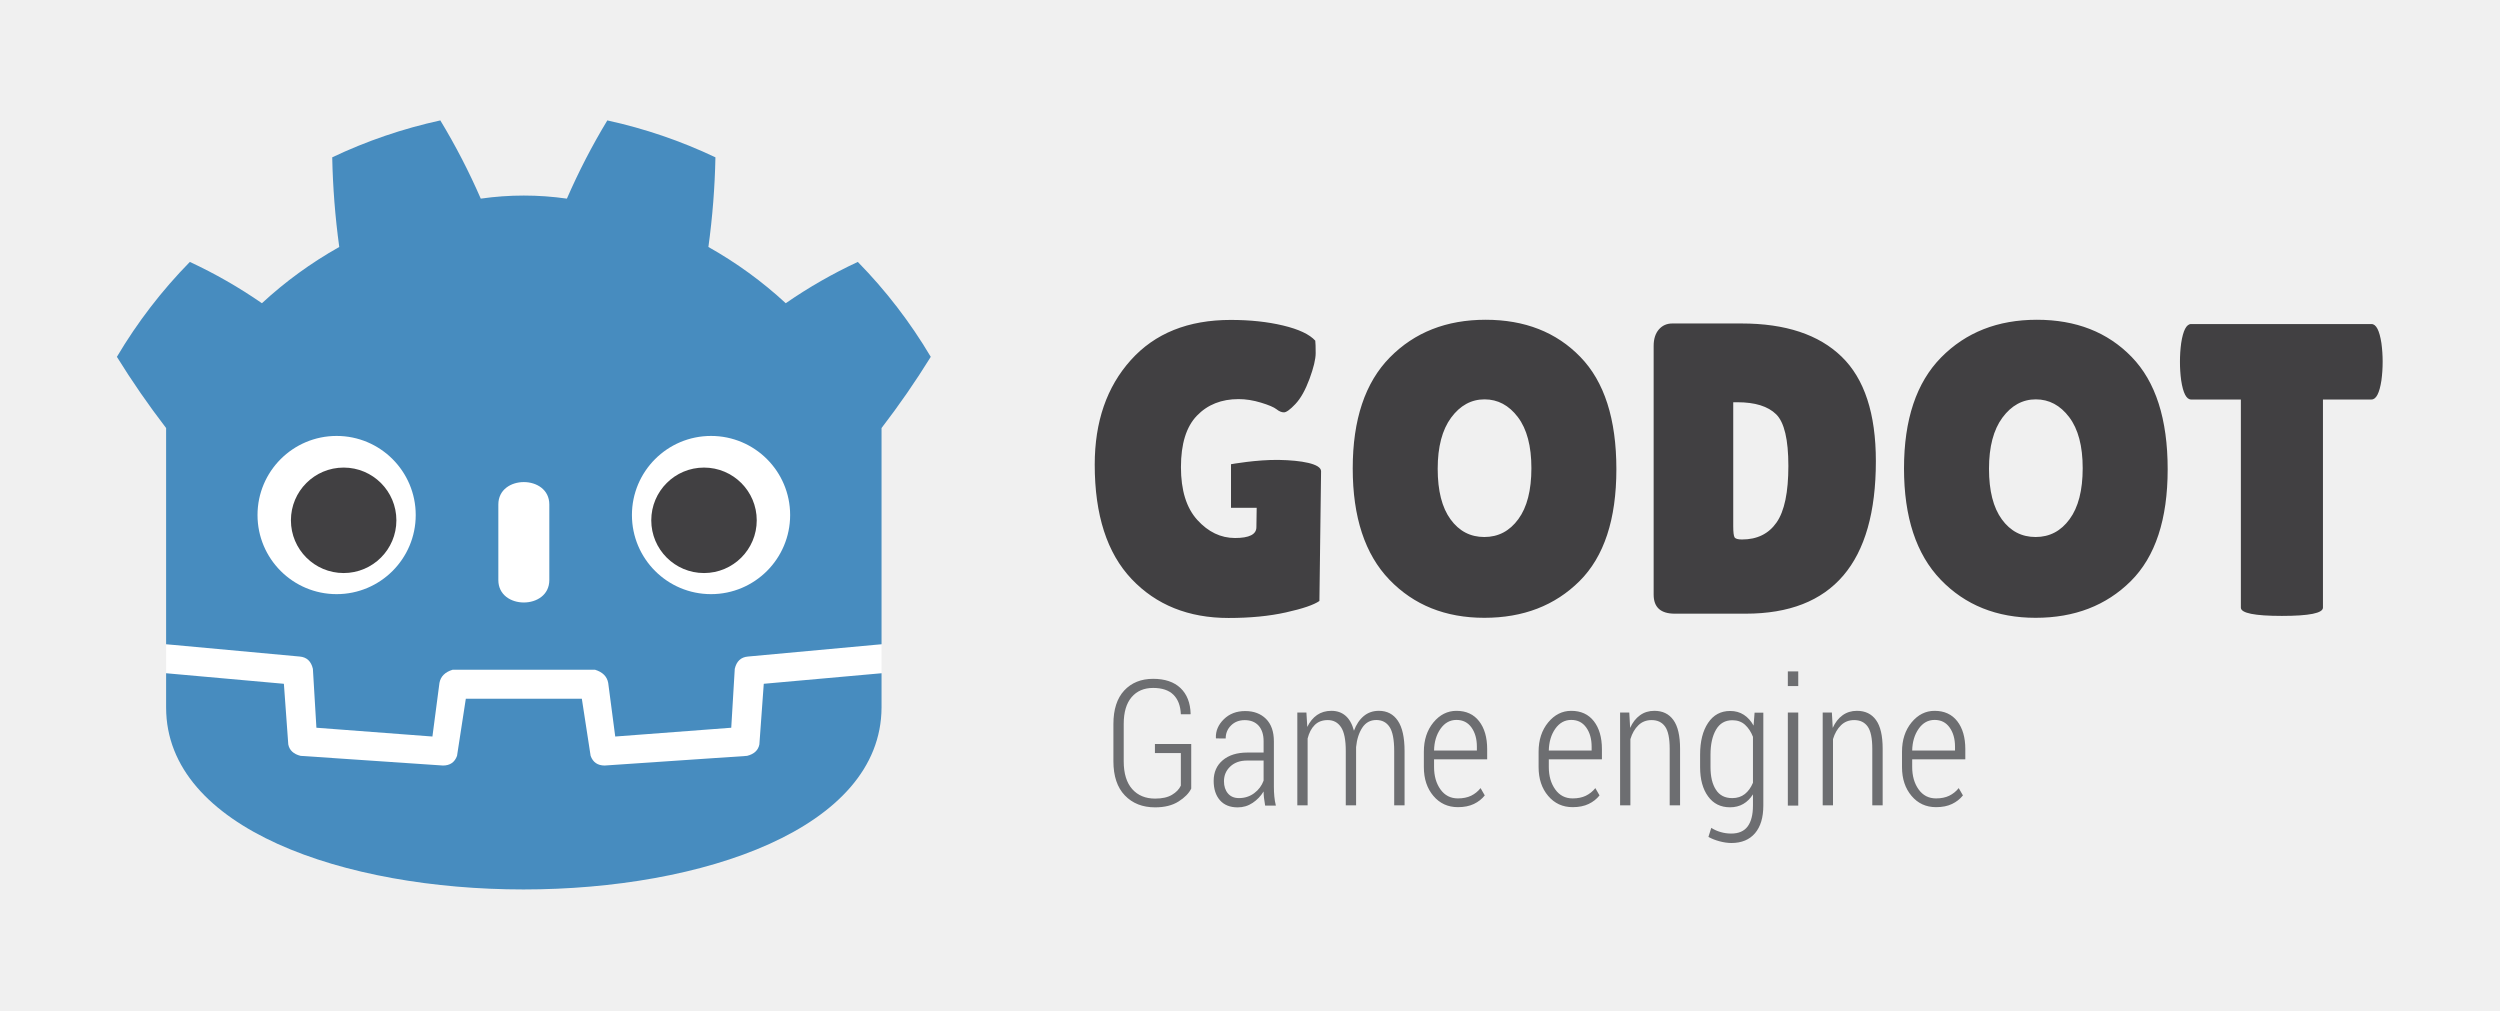
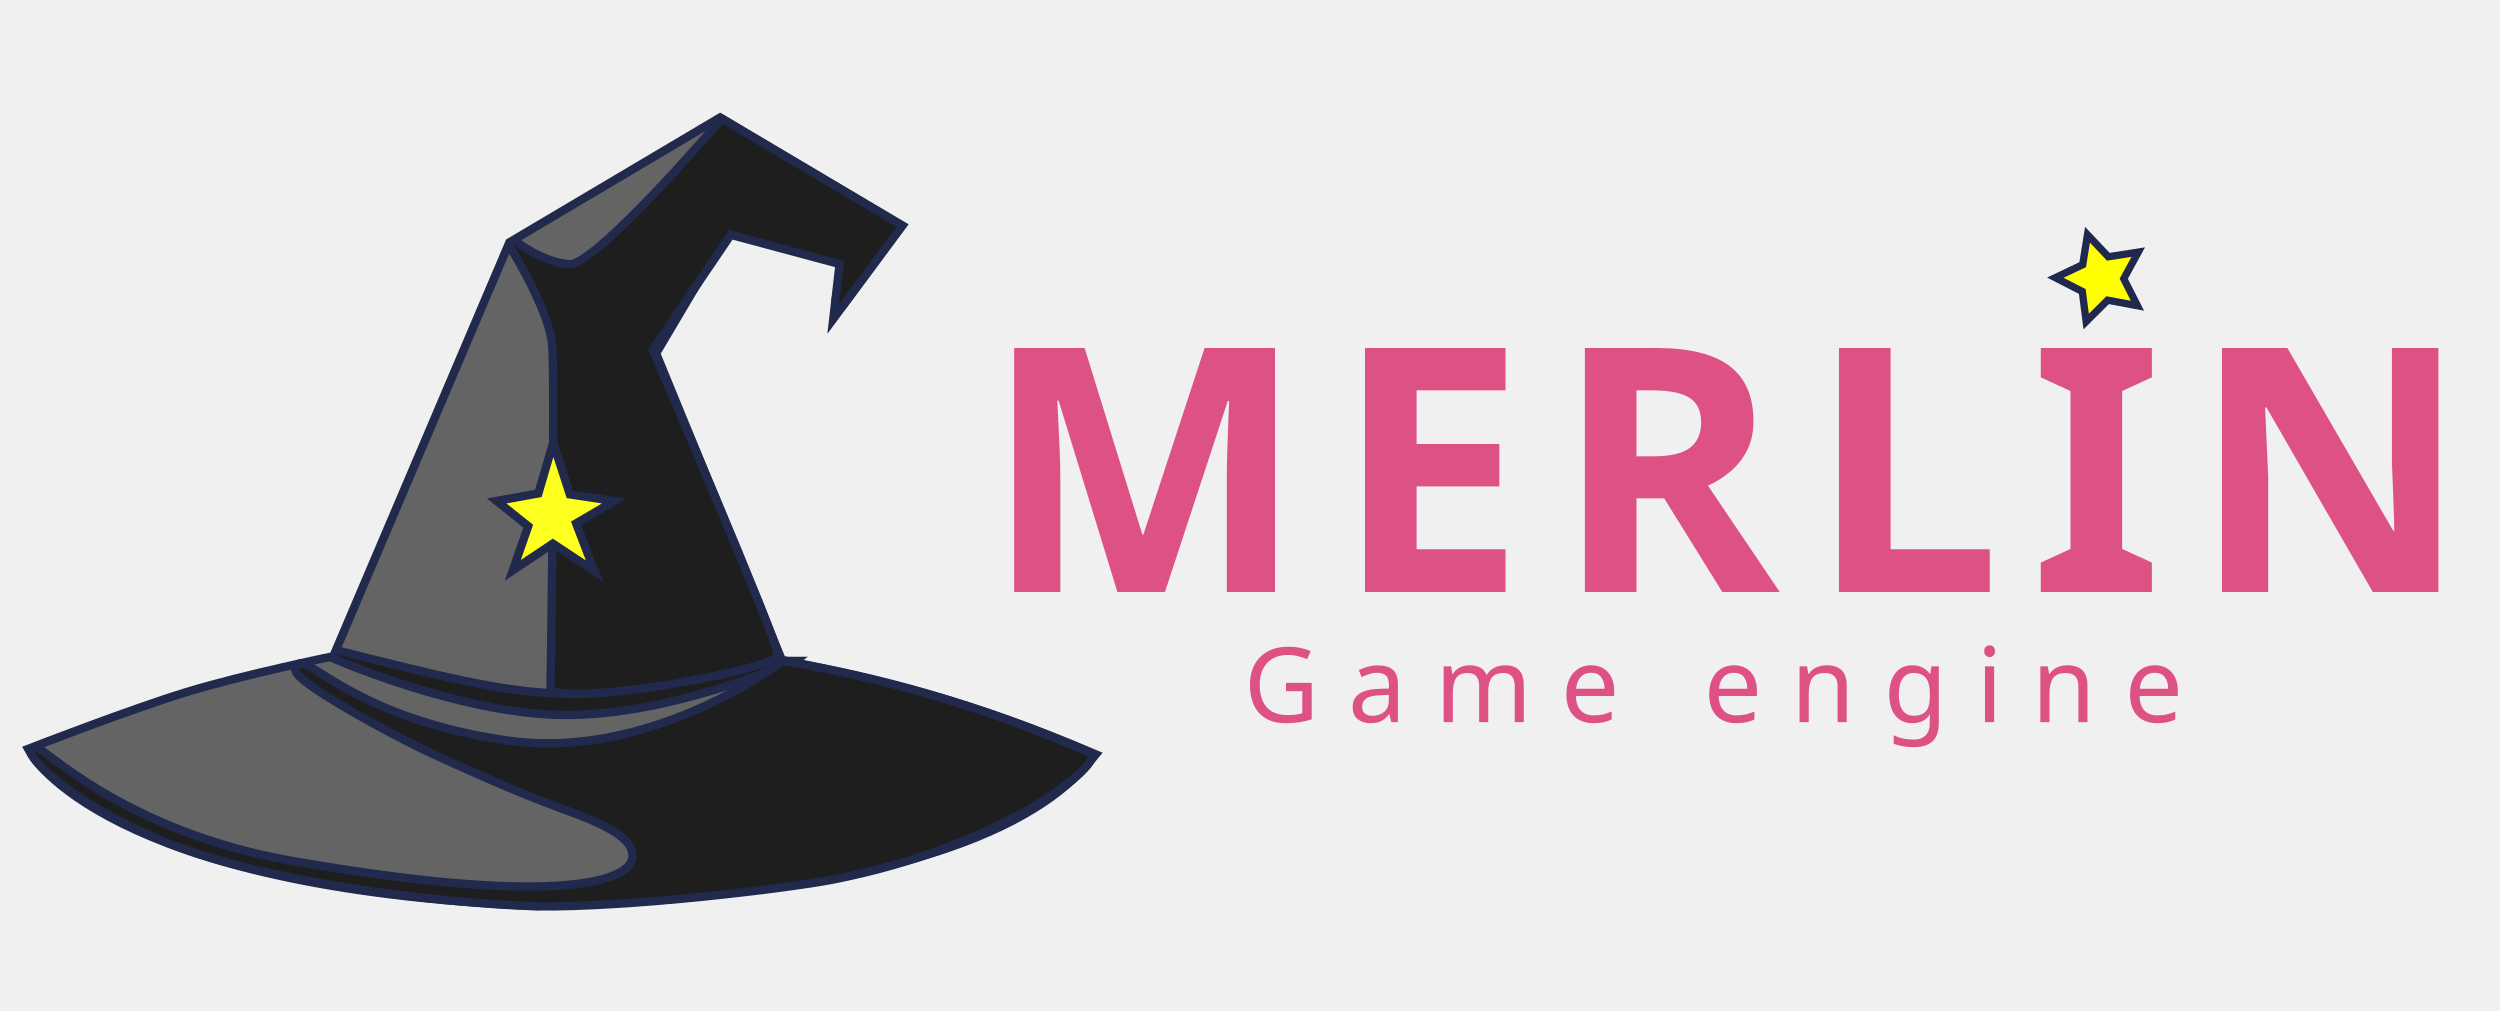
<svg xmlns="http://www.w3.org/2000/svg" width="1024" height="414">
-   <path fill="#414042" d="M523.82 188.382c-9.142-.142-19.603 1.764-19.603 1.764v17.842h10.52l-.117 7.953c0 2.946-2.92 4.427-8.747 4.427-5.831 0-10.982-2.47-15.45-7.395-4.48-4.932-6.708-12.141-6.708-21.64 0-9.519 2.176-16.537 6.536-21.065 4.35-4.524 10.05-6.794 17.064-6.794 2.946 0 5.996.476 9.168 1.445 3.174.962 5.293 1.863 6.375 2.707 1.072.867 2.09 1.277 3.056 1.277.96 0 2.513-1.122 4.66-3.392 2.153-2.263 4.082-5.693 5.782-10.267 1.694-4.598 2.543-8.122 2.543-10.621 0-2.48-.054-4.19-.164-5.092-2.379-2.603-6.767-4.666-13.168-6.2-6.39-1.53-13.552-2.289-21.476-2.289-17.438 0-31.073 5.49-40.92 16.47-9.855 10.982-14.773 25.24-14.773 42.79 0 20.607 5.035 36.227 15.103 46.868 10.085 10.64 23.327 15.953 39.743 15.953 8.827 0 16.664-.76 23.51-2.289 6.853-1.523 11.41-3.088 13.676-4.67l.68-53.137c0-3.087-8.149-4.488-17.29-4.645m84.247-24.804c-5.431 0-9.98 2.496-13.671 7.47-3.672 4.98-5.517 11.969-5.517 20.963 0 9.013 1.754 15.914 5.27 20.722 3.508 4.823 8.117 7.225 13.835 7.225 5.715 0 10.358-2.432 13.924-7.313q5.351-7.293 5.353-20.884c0-9.054-1.846-16.023-5.524-20.89q-5.51-7.292-13.67-7.293m-.083 89.477c-15.9 0-28.868-5.203-38.89-15.61q-15.016-15.624-15.017-45.592c0-19.992 5.063-35.128 15.191-45.435 10.131-10.293 23.209-15.444 39.228-15.444 16.016 0 28.954 5.058 38.795 15.204 9.858 10.126 14.778 25.477 14.778 46.009 0 20.546-5.034 35.828-15.114 45.856-10.08 10.008-23.062 15.012-38.971 15.012m101.95-88.298v50.788c0 2.37.176 3.866.515 4.493.337.624 1.358.937 3.052.937 6.232 0 10.954-2.328 14.181-6.97 3.235-4.636 4.835-12.356 4.835-23.168 0-10.817-1.674-17.865-5-21.139-3.344-3.283-8.64-4.94-15.884-4.94zm-32.599 78.798V141.681c0-2.832.704-5.067 2.126-6.724 1.413-1.632 3.25-2.461 5.521-2.461h28.357c17.994 0 31.664 4.54 40.994 13.597 9.347 9.054 14.02 23.31 14.02 42.784 0 41.66-17.778 62.486-53.326 62.486h-29.03c-5.769 0-8.662-2.597-8.662-7.808m156.544-79.977c-5.432 0-9.994 2.496-13.678 7.47q-5.507 7.471-5.508 20.963c0 9.013 1.758 15.914 5.262 20.722 3.505 4.823 8.119 7.225 13.837 7.225 5.717 0 10.363-2.432 13.924-7.313q5.354-7.293 5.355-20.884c0-9.054-1.843-16.023-5.522-20.89-3.68-4.861-8.23-7.293-13.67-7.293m-.087 89.477q-23.86 0-38.88-15.61-15.03-15.624-15.03-45.592c0-19.992 5.065-35.128 15.191-45.435 10.139-10.293 23.209-15.444 39.233-15.444 16.02 0 28.946 5.058 38.8 15.204 9.85 10.126 14.772 25.477 14.772 46.009 0 20.546-5.037 35.828-15.115 45.856-10.076 10.008-23.07 15.012-38.971 15.012m117.69-4.17c0 2.251-5.597 3.392-16.809 3.392-11.202 0-16.815-1.141-16.815-3.392v-85.248h-20.371c-1.928 0-3.286-2.597-4.077-7.818a56 56 0 0 1-.501-7.636c0-2.592.162-5.146.501-7.636.79-5.205 2.15-7.823 4.077-7.823h73.864c1.924 0 3.277 2.617 4.078 7.823.333 2.49.505 5.043.505 7.636 0 2.608-.172 5.152-.505 7.637-.8 5.22-2.154 7.817-4.078 7.817h-19.87z" />
-   <path fill="#6d6e71" d="M487.93 322.997c-.94 1.926-2.664 3.691-5.188 5.289-2.52 1.607-5.722 2.406-9.611 2.406-5.132 0-9.259-1.617-12.394-4.887-3.122-3.243-4.686-7.92-4.686-14.022V296.57c0-5.97 1.473-10.548 4.431-13.743 2.95-3.17 6.903-4.78 11.84-4.78 4.824 0 8.564 1.27 11.212 3.781 2.639 2.519 4.025 6.038 4.146 10.532l-.066.2h-3.94c-.14-3.443-1.14-6.101-3.022-7.979-1.871-1.861-4.655-2.803-8.33-2.803-3.72 0-6.668 1.259-8.823 3.785-2.15 2.518-3.224 6.17-3.224 10.968v15.301q.001 7.462 3.476 11.382c2.316 2.592 5.438 3.892 9.38 3.892 2.876 0 5.19-.51 6.92-1.554 1.738-1.028 2.942-2.285 3.624-3.775V308.45h-10.618v-3.704h14.873zm19.557 3.902c2.336 0 4.416-.661 6.232-2.01 1.82-1.353 3.096-3.063 3.852-5.146v-8.224h-6.756q-4.31 0-6.896 2.442c-1.726 1.617-2.581 3.637-2.581 6.037 0 2.03.534 3.696 1.616 4.981 1.08 1.289 2.59 1.92 4.533 1.92m10.715 3.068a99 99 0 0 1-.48-3.225 22 22 0 0 1-.15-2.562 14.9 14.9 0 0 1-4.483 4.675c-1.836 1.236-3.878 1.848-6.128 1.848-3.147 0-5.567-.975-7.28-2.927-1.702-1.96-2.563-4.6-2.563-7.936 0-3.523 1.237-6.35 3.72-8.448 2.48-2.098 5.85-3.147 10.09-3.147h6.643v-4.672c0-2.686-.686-4.802-2.032-6.331-1.375-1.51-3.264-2.275-5.701-2.275-2.268 0-4.139.722-5.608 2.182-1.463 1.45-2.19 3.224-2.19 5.337l-3.944-.035-.07-.206c-.11-2.866.973-5.4 3.261-7.646 2.279-2.24 5.203-3.352 8.761-3.352 3.517 0 6.347 1.069 8.509 3.2q3.224 3.227 3.226 9.21v18.645c0 1.358.064 2.677.183 3.936a25 25 0 0 0 .627 3.729zm16.905-38.108.36 5.9c1-2.112 2.339-3.739 3.998-4.896q2.498-1.711 5.874-1.711c2.296 0 4.232.668 5.794 2.02 1.562 1.347 2.714 3.387 3.446 6.127.938-2.529 2.264-4.528 3.986-5.975 1.722-1.45 3.812-2.172 6.23-2.172 3.335 0 5.923 1.35 7.755 4.05 1.841 2.705 2.759 6.856 2.759 12.464v22.207h-4.246v-22.28c0-4.663-.645-7.946-1.9-9.834-1.261-1.89-3.071-2.842-5.41-2.842-2.462 0-4.384 1.04-5.767 3.152-1.375 2.112-2.223 4.754-2.531 7.945v23.86h-4.224v-22.258c0-4.554-.639-7.812-1.945-9.759-1.299-1.946-3.107-2.912-5.427-2.912-2.218 0-4.013.677-5.358 2.02-1.353 1.349-2.315 3.195-2.899 5.538v27.369h-4.22v-38.014zm61.457 3.021q-3.966 0-6.517 3.613c-1.705 2.415-2.585 5.392-2.656 8.938h17.537v-1.626c0-3.137-.736-5.75-2.21-7.822-1.482-2.075-3.53-3.103-6.154-3.103m.598 35.735c-4.099 0-7.451-1.543-10.055-4.621q-3.895-4.61-3.896-11.793v-6.313c0-4.798 1.303-8.798 3.912-11.979 2.616-3.167 5.758-4.75 9.441-4.75 3.983 0 7.068 1.413 9.27 4.246q3.313 4.257 3.312 11.434v4.171H587.39v3.162c0 3.68.882 6.744 2.635 9.19 1.757 2.45 4.144 3.666 7.136 3.666 2.077 0 3.888-.367 5.396-1.089a11.1 11.1 0 0 0 3.877-3.132l1.728 2.99c-1.148 1.456-2.634 2.633-4.45 3.505-1.811.868-4 1.312-6.551 1.312m46.411-35.734q-3.976 0-6.528 3.613-2.54 3.62-2.652 8.938h17.54v-1.626c0-3.137-.733-5.75-2.216-7.822-1.475-2.075-3.52-3.103-6.144-3.103m.593 35.735c-4.1 0-7.446-1.543-10.045-4.621q-3.91-4.61-3.91-11.793v-6.313c0-4.798 1.309-8.798 3.913-11.979 2.623-3.167 5.766-4.75 9.45-4.75 3.975 0 7.072 1.413 9.27 4.246 2.2 2.837 3.304 6.65 3.304 11.434v4.171h-21.755v3.162q0 5.52 2.647 9.19c1.747 2.45 4.124 3.666 7.125 3.666 2.087 0 3.888-.367 5.392-1.089a11.2 11.2 0 0 0 3.894-3.132l1.717 2.99c-1.15 1.456-2.633 2.633-4.451 3.505-1.81.868-3.997 1.312-6.55 1.312m23.189-38.755.345 6.284c1.014-2.23 2.353-3.962 4.034-5.166 1.667-1.21 3.63-1.824 5.887-1.824 3.396 0 5.998 1.256 7.804 3.78 1.826 2.518 2.73 6.434 2.73 11.749v23.191h-4.249V306.72c0-4.343-.636-7.377-1.9-9.137-1.258-1.76-3.107-2.636-5.513-2.636-2.158 0-3.968.701-5.419 2.126-1.457 1.412-2.543 3.294-3.267 5.666v27.134h-4.219V291.86zm33.27 22.395c0 3.858.73 6.926 2.213 9.208 1.465 2.304 3.695 3.443 6.671 3.443 2.04 0 3.757-.544 5.167-1.657 1.405-1.113 2.514-2.662 3.336-4.627V301.79c-.79-2.025-1.874-3.66-3.244-4.92-1.368-1.24-3.102-1.863-5.186-1.863-2.97 0-5.216 1.294-6.708 3.891-1.502 2.603-2.25 5.995-2.25 10.161zm-4.262-5.195c0-5.386 1.088-9.714 3.274-12.975 2.169-3.245 5.187-4.871 9.03-4.871 2.134 0 4.007.52 5.607 1.564 1.603 1.024 2.928 2.523 3.992 4.43l.412-5.287h3.581v38.048c0 4.871-1.13 8.646-3.4 11.317-2.271 2.66-5.499 4.009-9.666 4.009-1.5 0-3.11-.235-4.832-.691-1.724-.456-3.252-1.054-4.59-1.805l1.168-3.704a14.1 14.1 0 0 0 3.831 1.716 15.2 15.2 0 0 0 4.352.616q4.536-.001 6.71-2.905c1.452-1.961 2.18-4.798 2.18-8.553v-4.597c-1.079 1.71-2.402 3.024-3.97 3.93-1.563.912-3.39 1.368-5.448 1.368-3.818 0-6.814-1.496-8.976-4.486-2.167-2.983-3.255-6.965-3.255-11.93zm40.2 20.916h-4.266V291.86h4.266zm0-48.968h-4.266v-6.005h4.266zm13.774 10.852.346 6.284c1.016-2.23 2.35-3.962 4.027-5.166 1.677-1.21 3.643-1.824 5.89-1.824 3.397 0 6.01 1.256 7.82 3.78 1.821 2.518 2.717 6.434 2.717 11.749v23.191h-4.248V306.72c0-4.343-.635-7.377-1.897-9.137-1.268-1.76-3.103-2.636-5.517-2.636-2.157 0-3.962.701-5.412 2.126-1.455 1.412-2.545 3.294-3.266 5.666v27.134h-4.224V291.86zm42.074 3.021q-3.978 0-6.518 3.613-2.547 3.62-2.66 8.938h17.54v-1.626c0-3.137-.731-5.75-2.21-7.822-1.476-2.075-3.525-3.103-6.152-3.103m.602 35.735c-4.11 0-7.456-1.543-10.048-4.621q-3.903-4.61-3.903-11.793v-6.313c0-4.798 1.302-8.798 3.91-11.979q3.924-4.75 9.439-4.75c3.978 0 7.077 1.413 9.283 4.246 2.197 2.837 3.3 6.65 3.3 11.434v4.171h-21.76v3.162c0 3.68.887 6.744 2.642 9.19 1.754 2.45 4.133 3.666 7.137 3.666 2.08 0 3.88-.367 5.382-1.089a11.16 11.16 0 0 0 3.897-3.132l1.725 2.99c-1.156 1.456-2.64 2.633-4.454 3.505-1.81.868-3.998 1.312-6.55 1.312" />
-   <g fill="#fff" transform="matrix(.36 0 0 .36 30.24 21.6)">
-     <path d="M105 673v33q407 354 814 0v-33z" />
-     <path fill="#478cbf" d="m105 673 152 14q12 1 15 14l4 67 132 10 8-61q2-11 15-15h162q13 4 15 15l8 61 132-10 4-67q3-13 15-14l152-14V427q30-39 56-81-35-59-83-108-43 20-82 47-40-37-88-64 7-51 8-102-59-28-123-42-26 43-46 89-49-7-98 0-20-46-46-89-64 14-123 42 1 51 8 102-48 27-88 64-39-27-82-47-48 49-83 108 26 42 56 81zm0 33v39c0 276 813 276 814 0v-39l-134 12-5 69q-2 10-14 13l-162 11q-12 0-16-11l-10-65H446l-10 65q-4 11-16 11l-162-11q-12-3-14-13l-5-69z" />
-     <path d="M483 600c0 34 58 34 58 0v-86c0-34-58-34-58 0z" />
-     <circle cx="725" cy="526" r="90" />
-     <circle cx="299" cy="526" r="90" />
+   <g stroke="#21294d" stroke-linecap="round" stroke-width="6" paint-order="stroke fill markers">
+     <path fill="#646464" d="m 583.675,312.663 42.734,11.901 -2.339,15.91 20.205,-27.383 -63.035,-37.482 -74.379,44.087 -63.29,148.759 c 0,0 -32.997,6.762 -53.283,12.983 -20.285,6.221 -55.176,19.744 -55.176,19.744 0,0 26.258,47.928 180.674,54.094 140.622,-4.079 182.149,-32.884 197.898,-52.302 -41.148,-17.503 -72.307,-25.516 -111.348,-33.167 L 556.628,358.373 Z" transform="translate(-368.605 -264.505)scale(1.14158)" />
+     <path fill="#1e1e1e" d="m 442.151,466.19 c 0,0 45.54,20.162 82.834,20.544 37.294,0.383 79.178,-17.978 79.178,-17.978 -76.096,18.85 -82.411,17.469 -162.012,-2.566 z" transform="translate(-368.605 -264.505)scale(1.14158)" />
+     <path fill="#1e1e1e" d="m 582.169,276.167 c 0,0 -44.562,52.212 -54.698,51.829 -10.136,-0.383 -20.273,-8.415 -20.273,-8.415 0,0 14.153,22.568 15.3,35.764 1.148,13.196 -0.574,123.166 -0.574,123.166 18.506,3.403 77.674,-8.863 78.372,-12.145 0.709,-3.331 -44.903,-109.299 -44.903,-109.299 l 29.07,-42.84 41.31,11.093 -1.769,15.396 20.512,-27.636 z" transform="translate(-368.605 -264.505)scale(1.14158)" />
+     <path fill="#fdff1e" d="m 504.608,412.338 12.623,-2.295 4.208,-14.344 4.781,14.726 12.623,1.913 -11.093,6.503 5.355,13.961 -11.858,-7.841 -11.475,7.65 4.399,-12.623 z" transform="translate(-368.605 -264.505)scale(1.14158)" />
+     <path fill="#1e1e1e" d="m 603.96,470.348 c -8.94,6.92 -52.296,35.265 -99.263,28.535 -51.844,-7.429 -71.144,-29.243 -74.193,-27.588 -3.218,2.542 33.204,22.644 48.093,29.481 23.716,10.891 36.004,15.904 51.781,21.657 16.338,6.261 21.575,11.156 20.84,17.291 -1.362,11.368 -34.398,17.985 -123.901,2.313 -60.879,-10.66 -90.496,-41.831 -91.799,-40.585 0.289,2.259 13.102,16.524 45.271,30.181 35.458,15.053 98.646,22.544 134.862,23.778 33.458,0.406 90.592,-6.582 105.889,-9.602 57.476,-11.344 90.082,-36.723 91.689,-42.734 -40.107,-17.42 -75.551,-27.002 -109.27,-32.727 z" transform="translate(-368.605 -264.505)scale(1.14158)" />
  </g>
-   <g fill="#414042" transform="matrix(.36 0 0 .36 30.24 21.6)">
-     <circle cx="307" cy="532" r="60" />
-     <circle cx="717" cy="532" r="60" />
-   </g>
+   <text xml:space="preserve" x="402.817" y="242.481" fill="#dd5185" stroke-linecap="round" stroke-width="8.75" font-family="Inter Alia" font-size="140.006" font-weight="900" letter-spacing="11.667" paint-order="stroke fill markers" style="-inkscape-font-specification:&quot;Inter Alia Heavy&quot;">
+     <tspan x="402.817" y="242.481">MERLIN</tspan>
+   </text>
+   <text xml:space="preserve" x="509.362" y="295.798" fill="#dd5185" stroke-linecap="round" stroke-width="8.75" font-family="Inter Alia" font-size="42.667" font-weight="200" letter-spacing="11.667" paint-order="stroke fill markers" style="-inkscape-font-specification:&quot;Inter Alia Ultra-Light&quot;">
+     <tspan x="509.362" y="295.798">Game engine</tspan>
+   </text>
+   <path fill="#ff0" stroke="#21284d" stroke-linecap="round" stroke-width="6" d="m 687.74,774.185 -9.987,-1.869 -7.202,7.167 -1.308,-10.076 -9.042,-4.634 9.178,-4.358 1.614,-10.031 6.981,7.382 10.039,-1.565 -4.864,8.92 z" paint-order="stroke fill markers" transform="translate(185.045 -650.988)" />
</svg>
